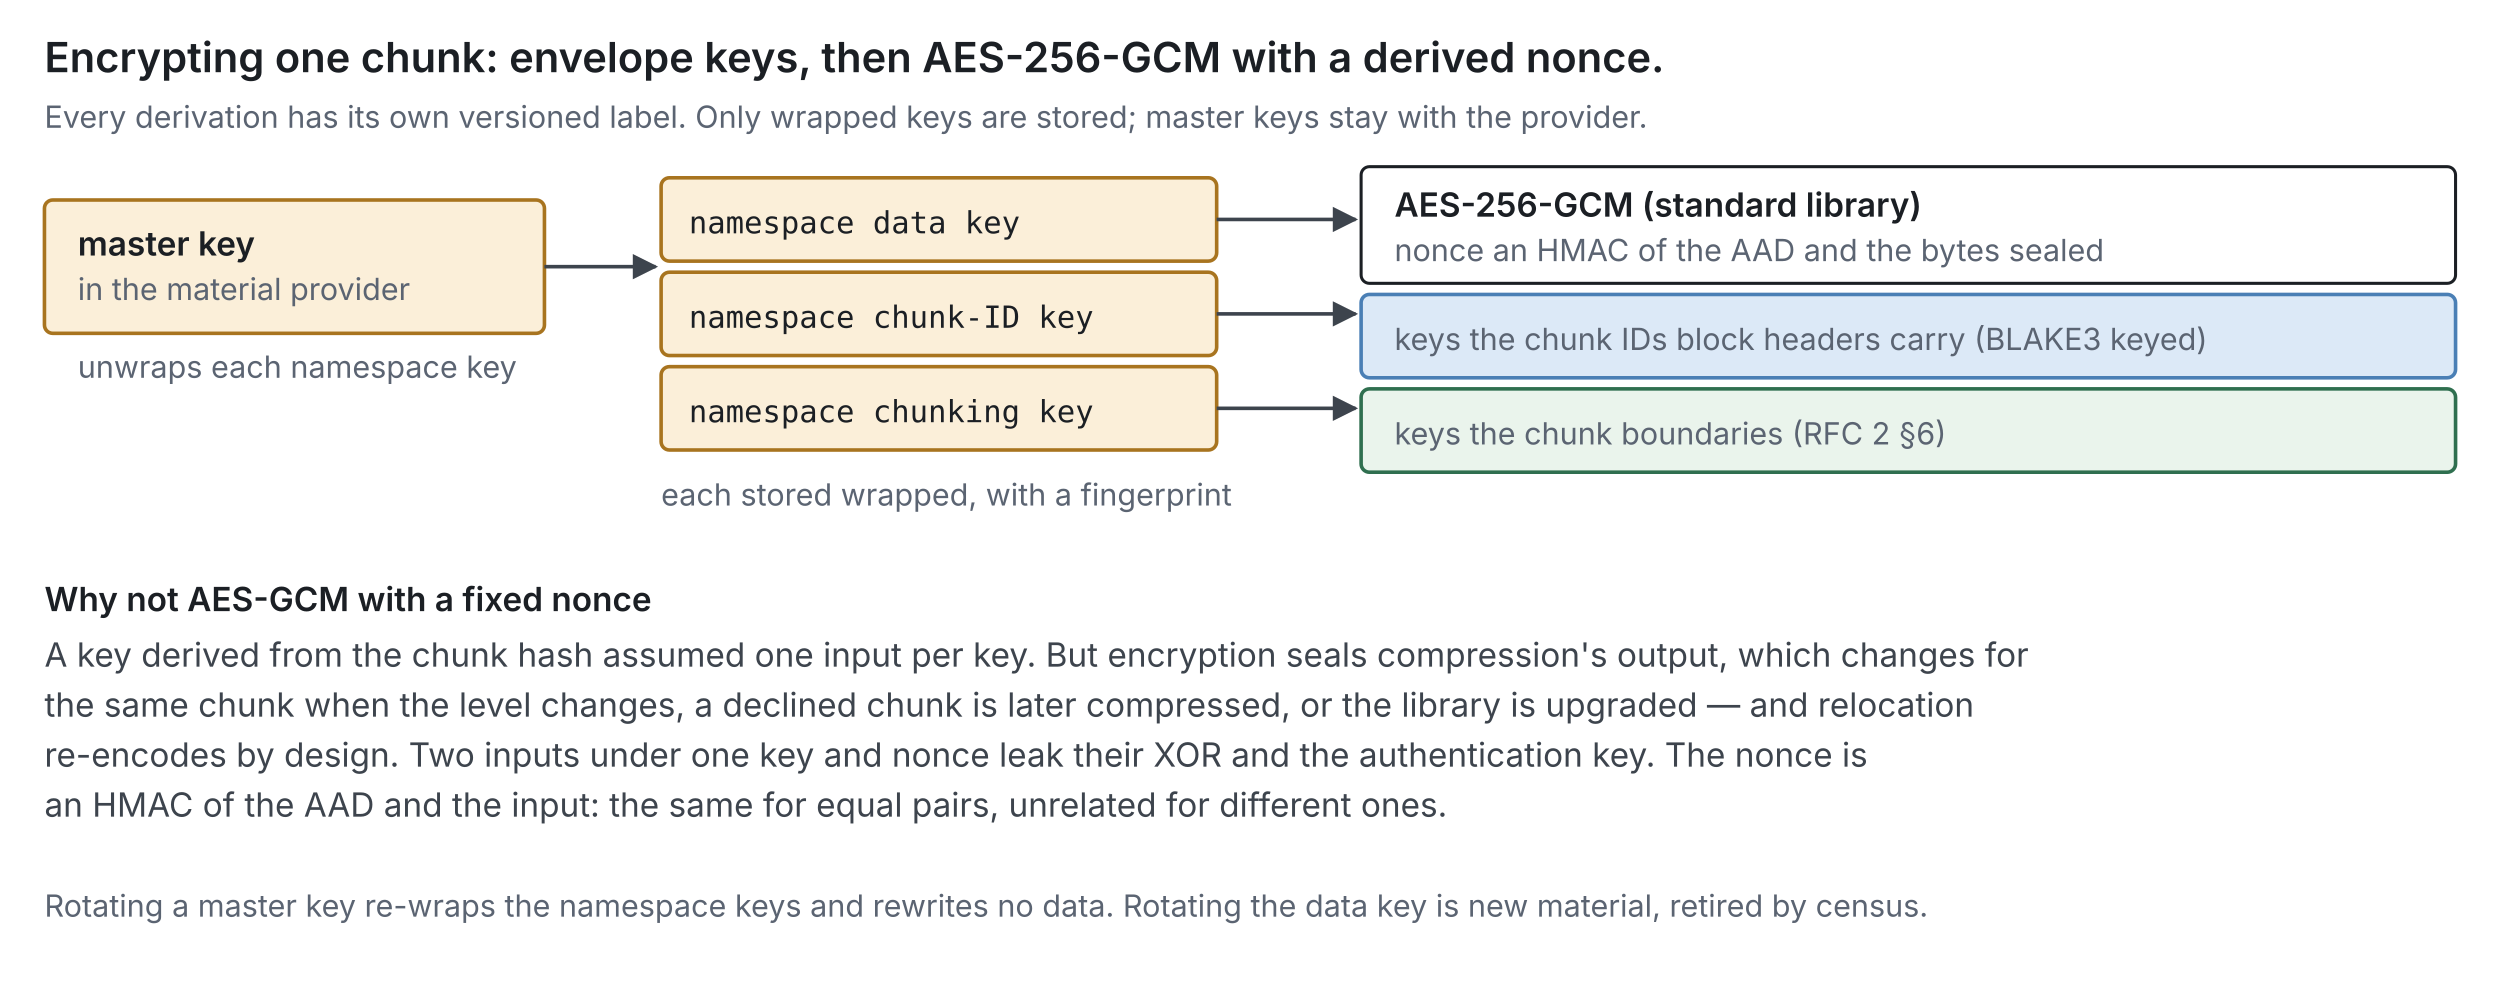
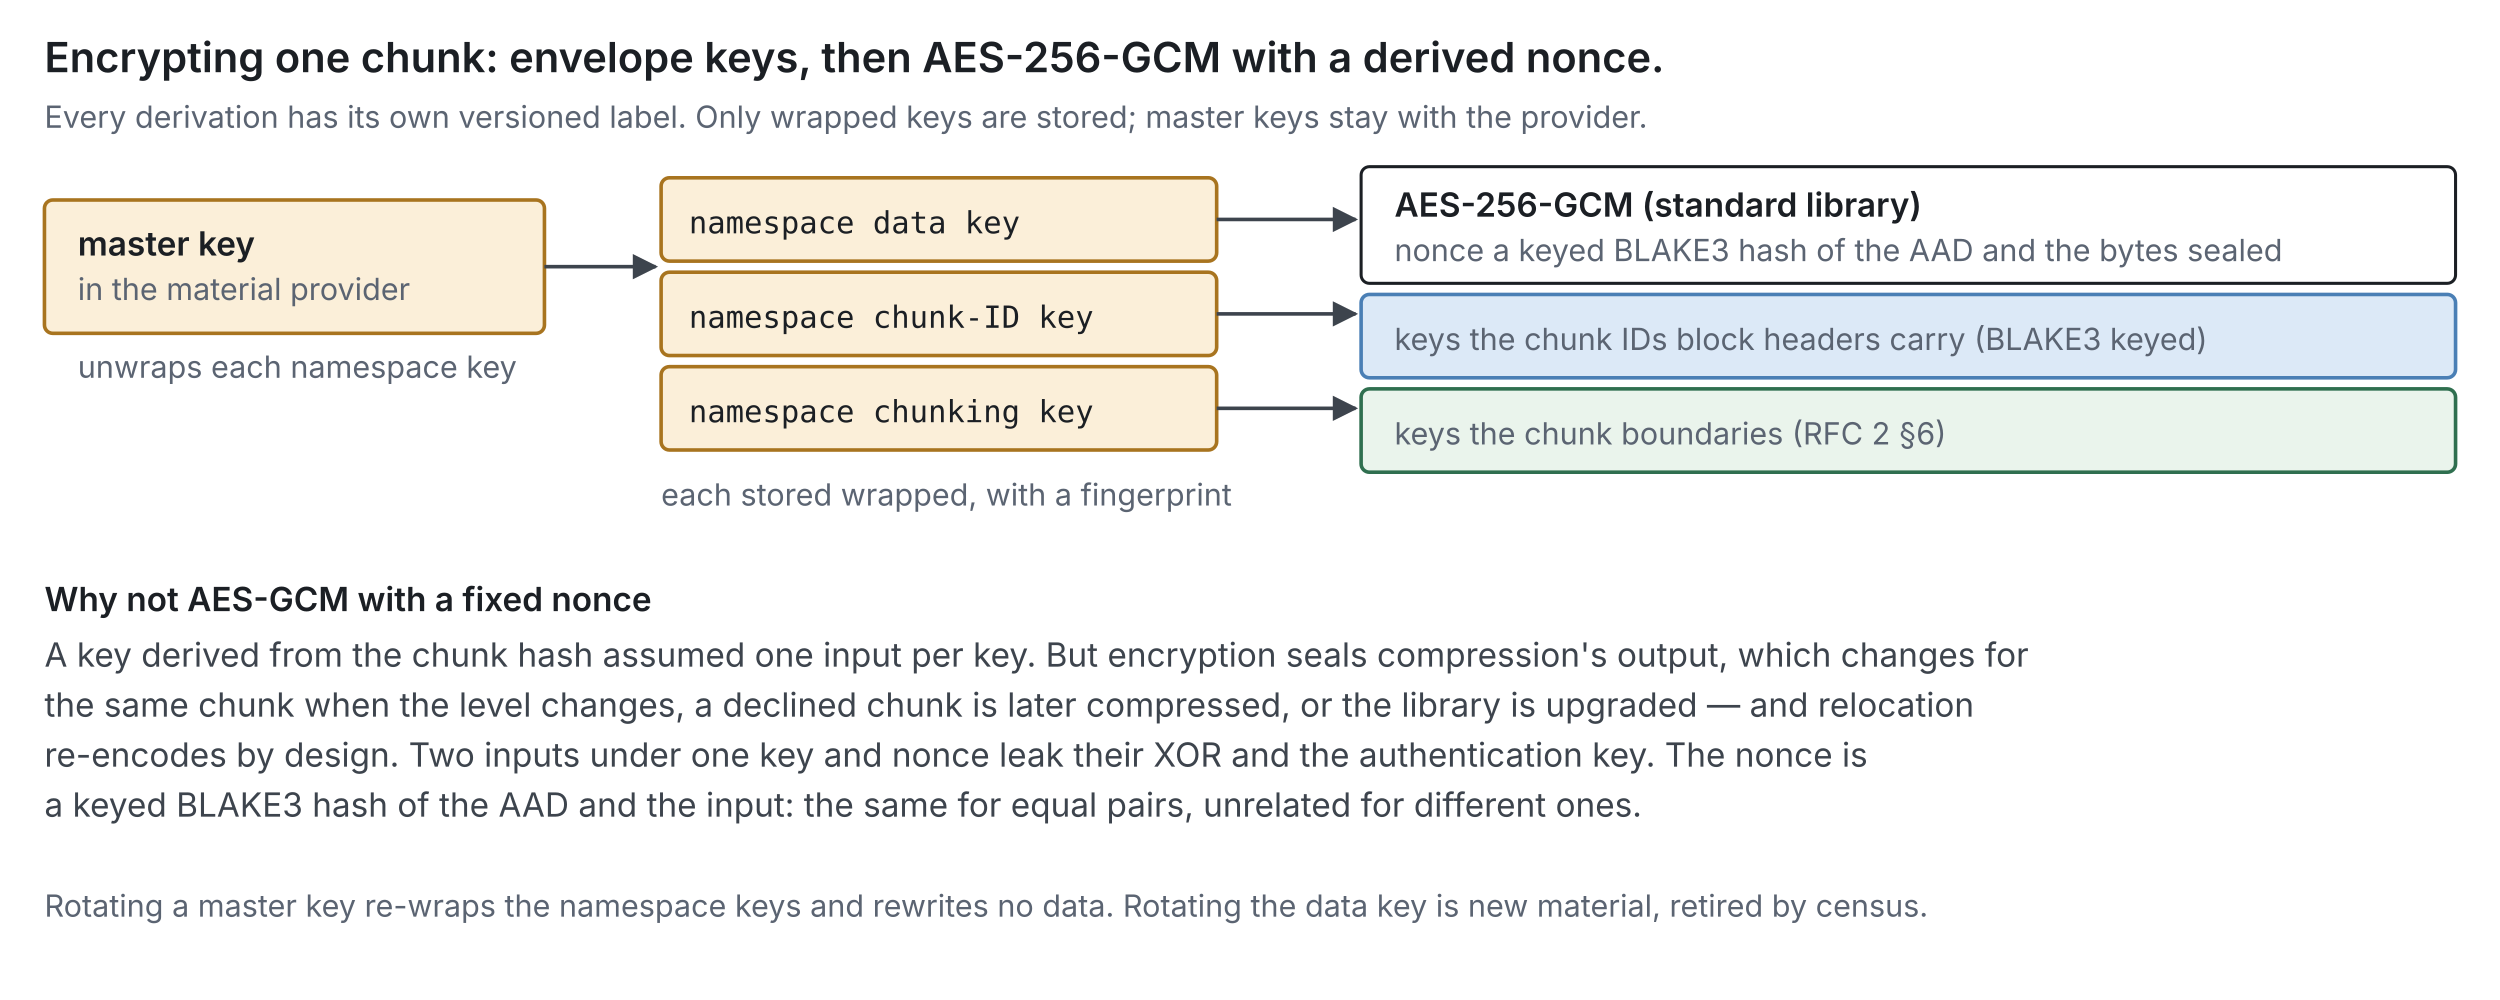
<svg xmlns="http://www.w3.org/2000/svg" viewBox="0 0 900 360" width="900" height="360" font-family="system-ui,-apple-system,Segoe UI,sans-serif">
  <defs>
    <style>
.t{font-size:15px;font-weight:600;fill:#1b1f24}.h{font-size:12px;font-weight:600;fill:#1b1f24}.l{font-size:12px;fill:#3d444d}.s{font-size:11px;fill:#5b6472}
.m{font-family:ui-monospace,SFMono-Regular,Menlo,monospace;font-size:11px;fill:#1b1f24}
.env{fill:#f4f6f8;stroke:#9aa4b2;stroke-width:1.2}.c{fill:#dce9f7;stroke:#4a7fb5;stroke-width:1.3}.a{fill:#eaf4ec;stroke:#2f6f4f;stroke-width:1.3}
.p{fill:#ffffff;stroke:#1b1f24;stroke-width:1.1}.k{fill:#fbefd9;stroke:#a8741f;stroke-width:1.3}.r{fill:#f8e3e6;stroke:#a33a4d;stroke-width:1.3}
.ar{stroke:#3d444d;stroke-width:1.3;fill:none;marker-end:url(#h)}.dash{stroke:#9aa4b2;stroke-width:1.1;stroke-dasharray:4 3;fill:none}
</style>
    <marker id="h" viewBox="0 0 10 10" refX="9" refY="5" markerWidth="7" markerHeight="7" orient="auto-start-reverse">
      <path d="M0 0L10 5L0 10z" fill="#3d444d" />
    </marker>
  </defs>
  <rect width="900" height="360" fill="#ffffff" />
  <text x="16" y="26" class="t">Encrypting one chunk: envelope keys, then AES-256-GCM with a derived nonce.</text>
  <text x="16" y="46" class="s">Every derivation has its own versioned label. Only wrapped keys are stored; master keys stay with the provider.</text>
  <rect x="16" y="72" width="180" height="48" rx="3" class="k" />
  <text x="28" y="92" class="h">master key</text>
  <text x="28" y="108" class="s">in the material provider</text>
  <path d="M196 96H236" class="ar" />
  <text x="28" y="136" class="s">unwraps each namespace key</text>
  <rect x="238" y="64" width="200" height="30" rx="3" class="k" />
  <text x="248" y="84" class="m">namespace data key</text>
  <rect x="238" y="98" width="200" height="30" rx="3" class="k" />
  <text x="248" y="118" class="m">namespace chunk-ID key</text>
  <rect x="238" y="132" width="200" height="30" rx="3" class="k" />
  <text x="248" y="152" class="m">namespace chunking key</text>
  <text x="238" y="182" class="s">each stored wrapped, with a fingerprint</text>
  <path d="M438 79H488" class="ar" />
  <rect x="490" y="60" width="394" height="42" rx="3" class="p" />
  <text x="502" y="78" class="h">AES-256-GCM (standard library)</text>
-   <text x="502" y="94" class="s">nonce an HMAC of the AAD and the bytes sealed</text>
+   <text x="502" y="94" class="s">nonce a keyed BLAKE3 hash of the AAD and the bytes sealed</text>
  <path d="M438 113H488" class="ar" />
  <rect x="490" y="106" width="394" height="30" rx="3" class="c" />
  <text x="502" y="126" class="s">keys the chunk IDs block headers carry (BLAKE3 keyed)</text>
  <path d="M438 147H488" class="ar" />
  <rect x="490" y="140" width="394" height="30" rx="3" class="a" />
  <text x="502" y="160" class="s">keys the chunk boundaries (RFC 2 §6)</text>
  <text x="16" y="220" class="h">Why not AES-GCM with a fixed nonce</text>
  <text x="16" y="240" class="l">A key derived from the chunk hash assumed one input per key. But encryption seals compression's output, which changes for</text>
  <text x="16" y="258" class="l">the same chunk when the level changes, a declined chunk is later compressed, or the library is upgraded — and relocation</text>
  <text x="16" y="276" class="l">re-encodes by design. Two inputs under one key and nonce leak their XOR and the authentication key. The nonce is</text>
-   <text x="16" y="294" class="l">an HMAC of the AAD and the input: the same for equal pairs, unrelated for different ones.</text>
+   <text x="16" y="294" class="l">a keyed BLAKE3 hash of the AAD and the input: the same for equal pairs, unrelated for different ones.</text>
  <text x="16" y="330" class="s">Rotating a master key re-wraps the namespace keys and rewrites no data. Rotating the data key is new material, retired by census.</text>
</svg>
